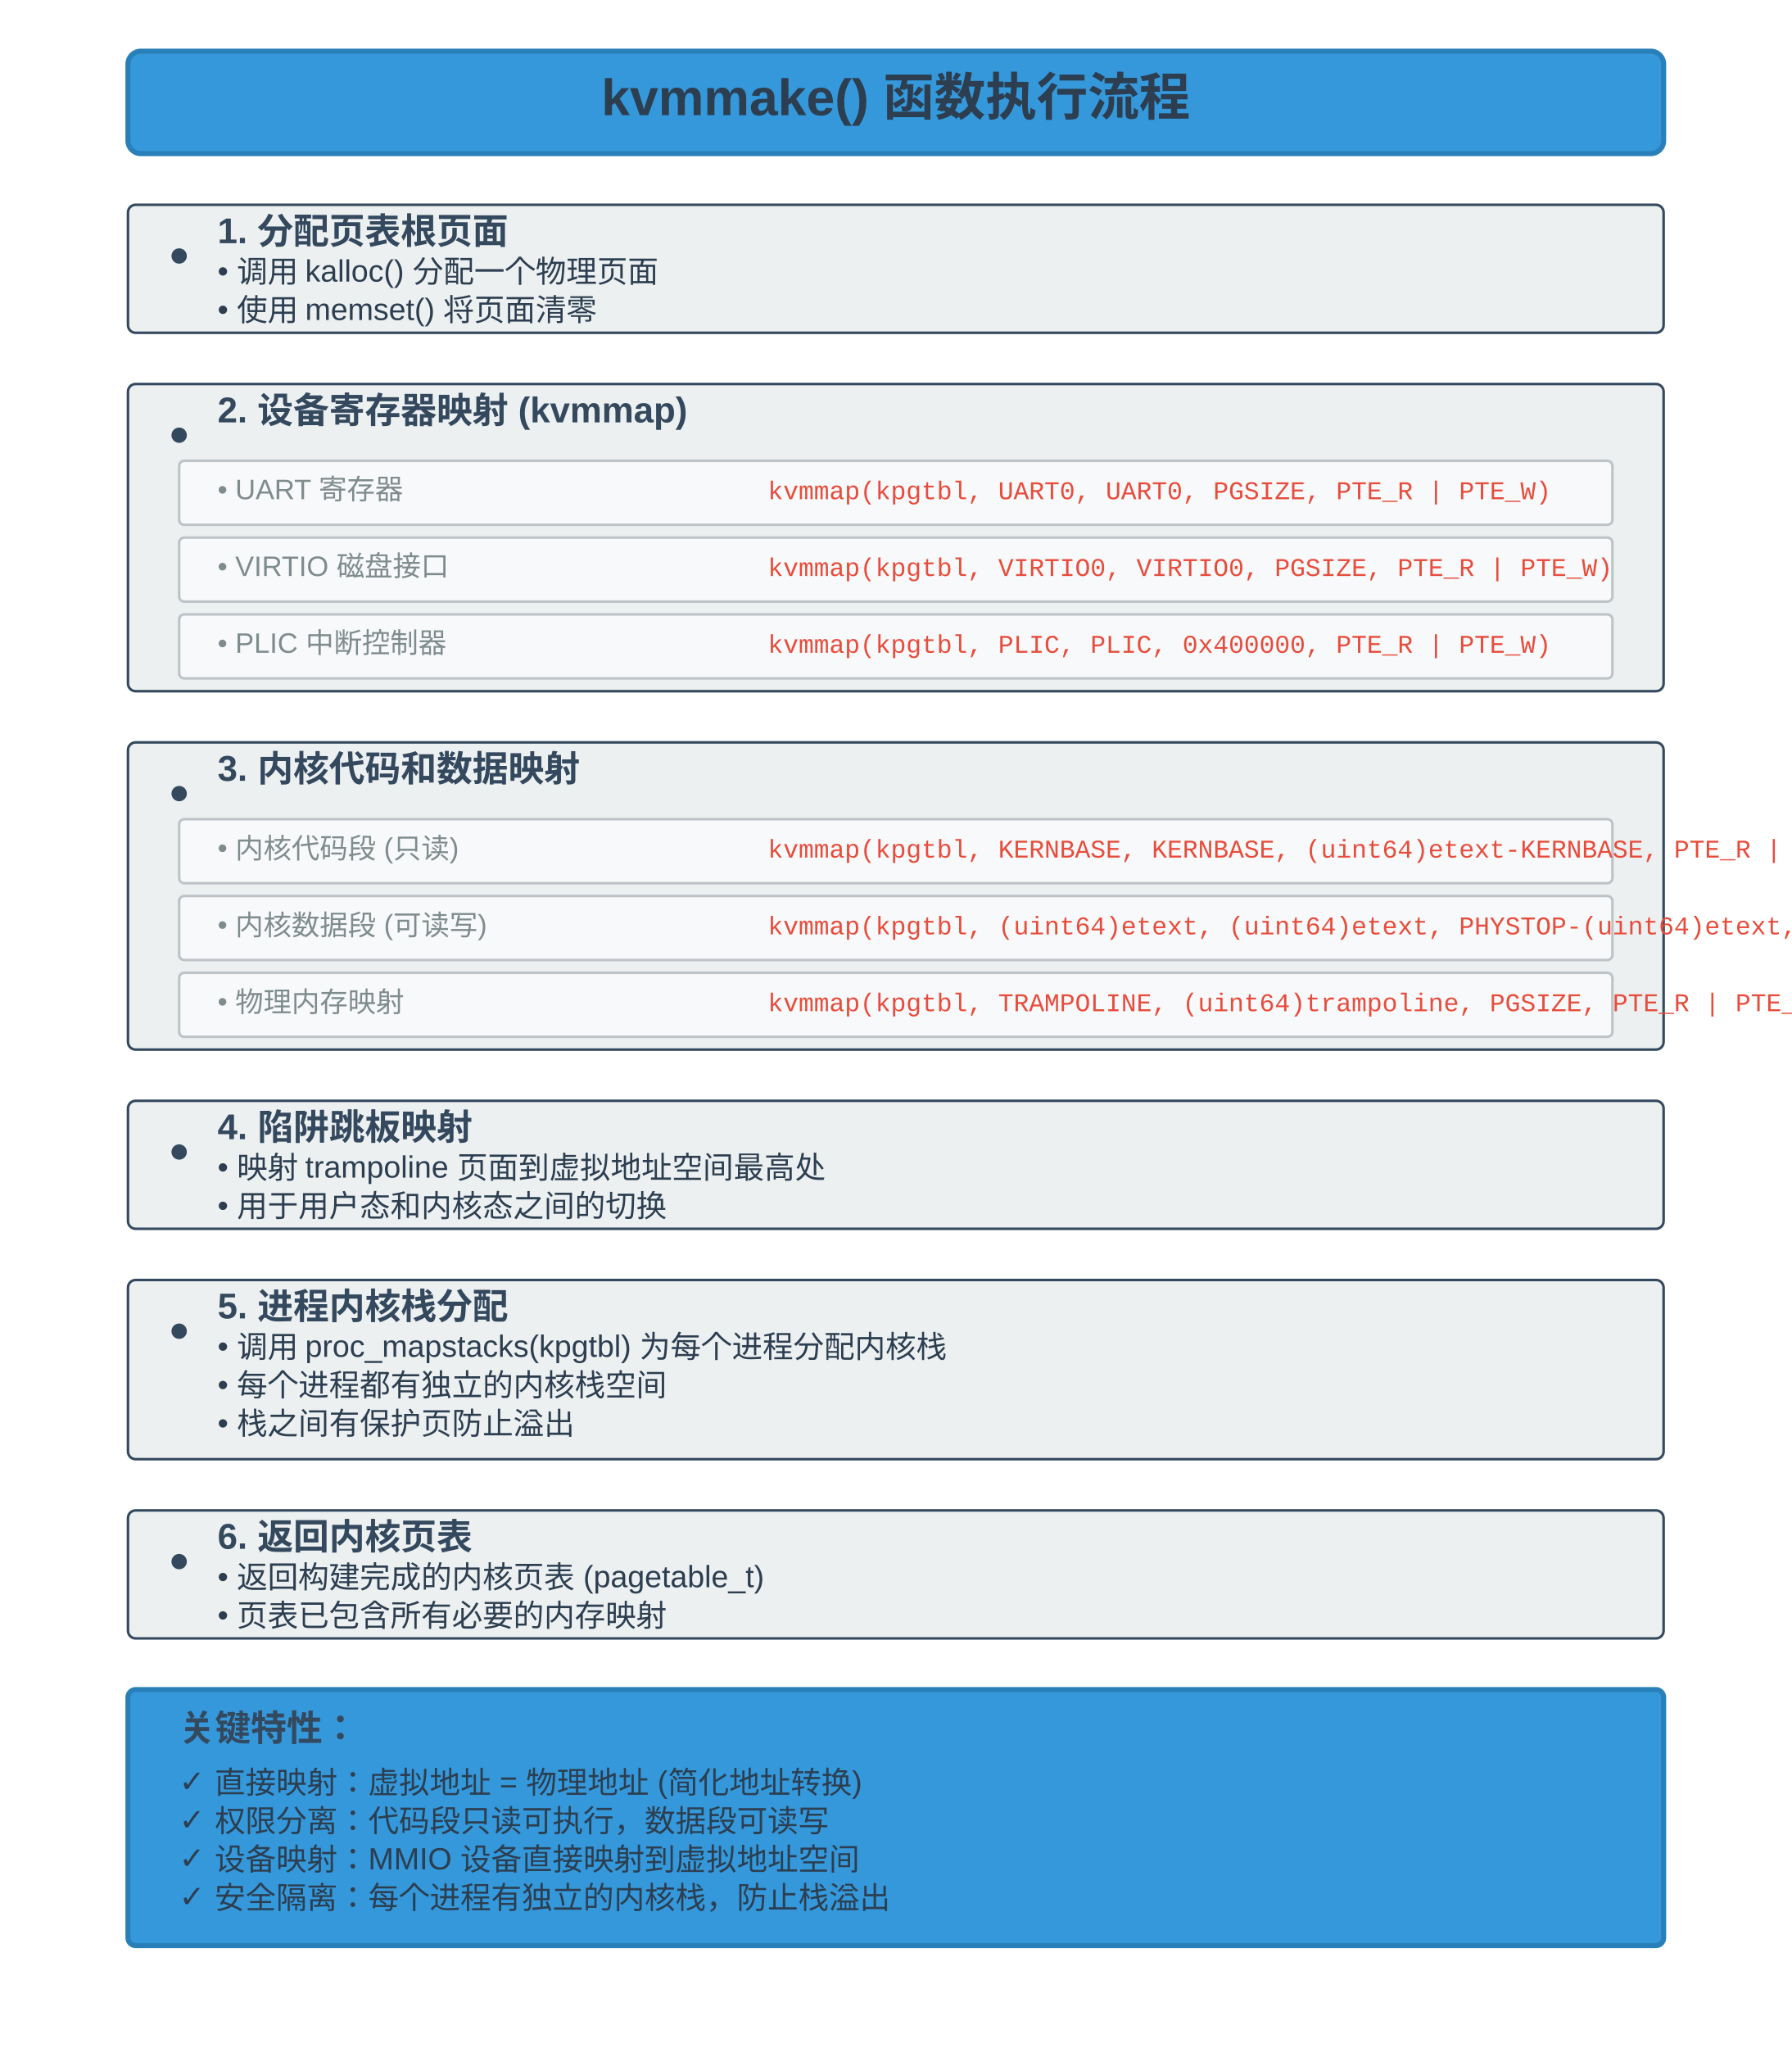
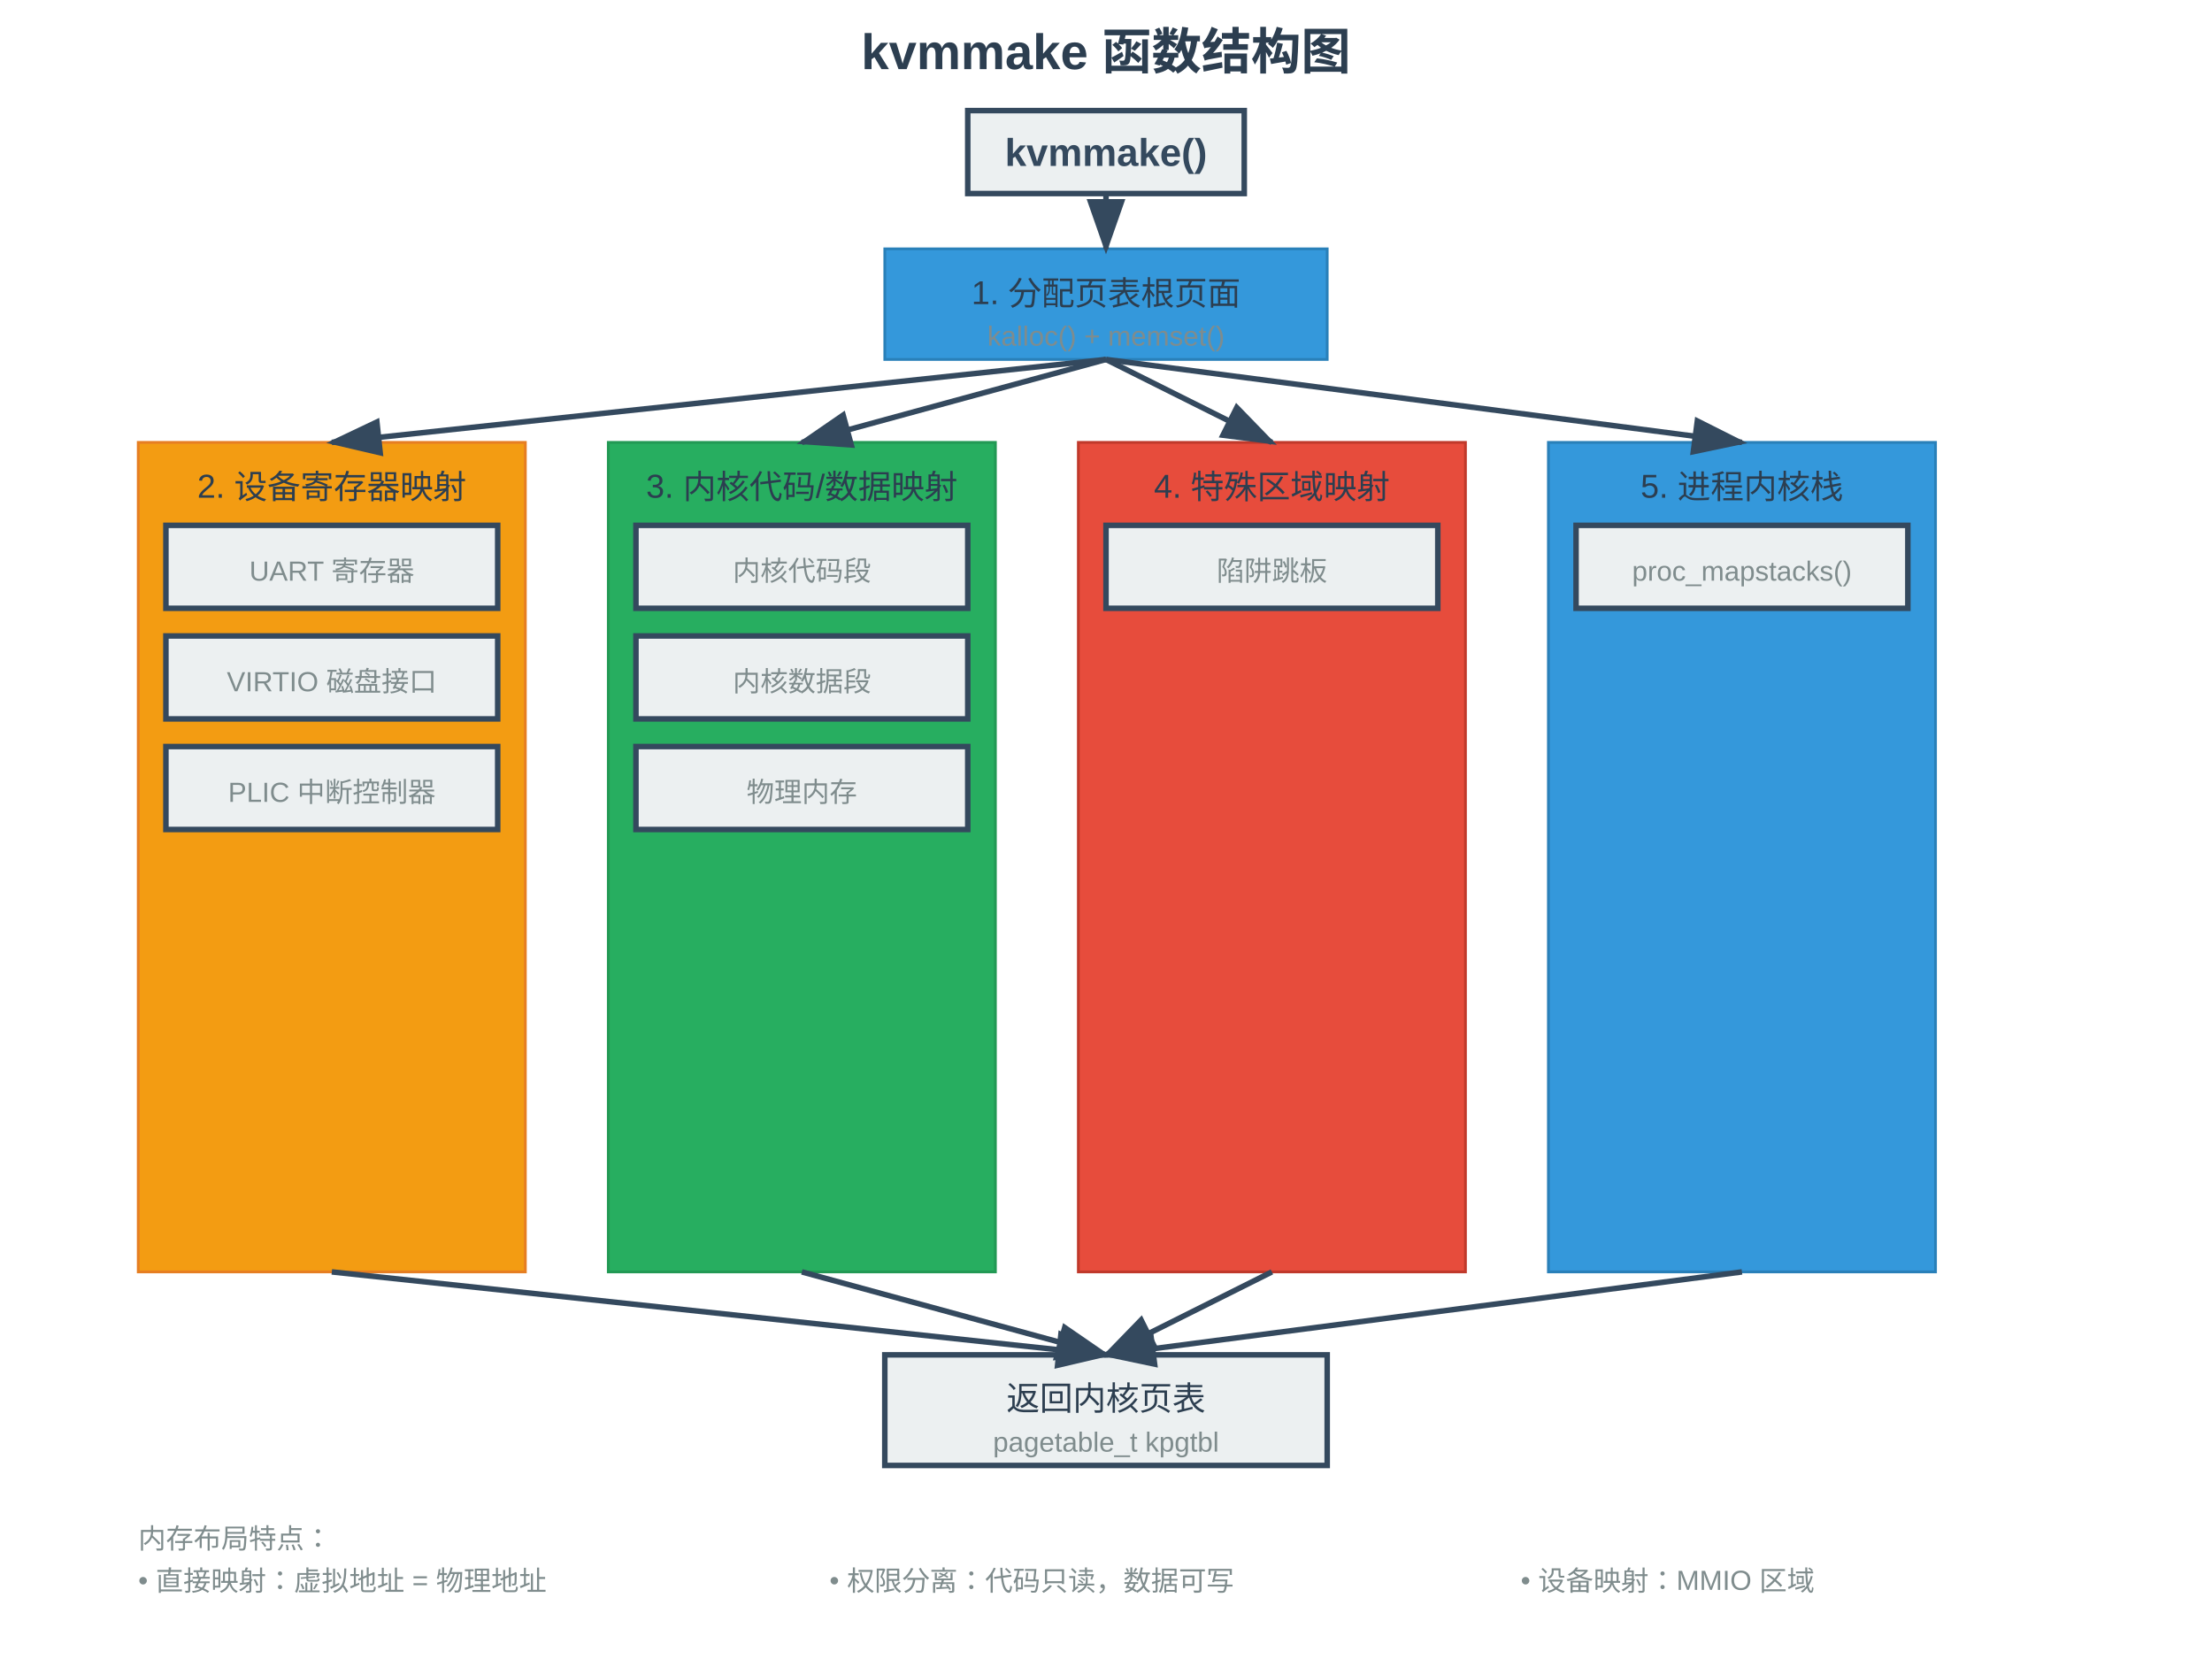
- <svg xmlns="http://www.w3.org/2000/svg" width="700" height="800">
+ <svg xmlns="http://www.w3.org/2000/svg" width="800" height="600">
  <defs>
    <style>
-       .title { font-family: Arial, sans-serif; font-size: 20px; font-weight: bold; fill: #2c3e50; }
-       .step-title { font-family: Arial, sans-serif; font-size: 14px; font-weight: bold; fill: #34495e; }
-       .step-text { font-family: Arial, sans-serif; font-size: 12px; fill: #2c3e50; }
-       .sub-item { font-family: Arial, sans-serif; font-size: 11px; fill: #7f8c8d; }
-       .code { font-family: 'Courier New', monospace; font-size: 10px; fill: #e74c3c; }
-       .header-box { fill: #3498db; stroke: #2980b9; stroke-width: 2; }
-       .step-box { fill: #ecf0f1; stroke: #34495e; stroke-width: 1; }
-       .sub-box { fill: #f8f9fa; stroke: #bdc3c7; stroke-width: 1; }
-       .bullet { fill: #34495e; }
+       .title { font-family: Arial, sans-serif; font-size: 18px; font-weight: bold; fill: #2c3e50; }
+       .function { font-family: Arial, sans-serif; font-size: 14px; font-weight: bold; fill: #34495e; }
+       .step { font-family: Arial, sans-serif; font-size: 12px; fill: #2c3e50; }
+       .comment { font-family: Arial, sans-serif; font-size: 10px; fill: #7f8c8d; }
+       .box { fill: #ecf0f1; stroke: #34495e; stroke-width: 2; }
+       .step-box { fill: #3498db; stroke: #2980b9; stroke-width: 1; }
+       .memory-box { fill: #e74c3c; stroke: #c0392b; stroke-width: 1; }
+       .device-box { fill: #f39c12; stroke: #e67e22; stroke-width: 1; }
+       .kernel-box { fill: #27ae60; stroke: #229954; stroke-width: 1; }
+       .arrow { stroke: #34495e; stroke-width: 2; fill: none; marker-end: url(#arrowhead); }
    </style>
+     <marker id="arrowhead" markerWidth="10" markerHeight="7" refX="9" refY="3.5" orient="auto">
+       <polygon points="0 0, 10 3.5, 0 7" fill="#34495e" />
+     </marker>
  </defs>
-   <rect x="50" y="20" width="600" height="40" class="header-box" rx="5" />
-   <text x="350" y="45" text-anchor="middle" class="title">kvmmake() 函数执行流程</text>
-   <rect x="50" y="80" width="600" height="50" class="step-box" rx="3" />
-   <circle cx="70" cy="100" r="3" class="bullet" />
-   <text x="85" y="95" class="step-title">1. 分配页表根页面</text>
-   <text x="85" y="110" class="step-text">• 调用 kalloc() 分配一个物理页面</text>
-   <text x="85" y="125" class="step-text">• 使用 memset() 将页面清零</text>
-   <rect x="50" y="150" width="600" height="120" class="step-box" rx="3" />
-   <circle cx="70" cy="170" r="3" class="bullet" />
-   <text x="85" y="165" class="step-title">2. 设备寄存器映射 (kvmmap)</text>
-   <rect x="70" y="180" width="560" height="25" class="sub-box" rx="2" />
-   <text x="85" y="195" class="sub-item">• UART 寄存器</text>
-   <text x="300" y="195" class="code">kvmmap(kpgtbl, UART0, UART0, PGSIZE, PTE_R | PTE_W)</text>
-   <rect x="70" y="210" width="560" height="25" class="sub-box" rx="2" />
-   <text x="85" y="225" class="sub-item">• VIRTIO 磁盘接口</text>
-   <text x="300" y="225" class="code">kvmmap(kpgtbl, VIRTIO0, VIRTIO0, PGSIZE, PTE_R | PTE_W)</text>
-   <rect x="70" y="240" width="560" height="25" class="sub-box" rx="2" />
-   <text x="85" y="255" class="sub-item">• PLIC 中断控制器</text>
-   <text x="300" y="255" class="code">kvmmap(kpgtbl, PLIC, PLIC, 0x400000, PTE_R | PTE_W)</text>
-   <rect x="50" y="290" width="600" height="120" class="step-box" rx="3" />
-   <circle cx="70" cy="310" r="3" class="bullet" />
-   <text x="85" y="305" class="step-title">3. 内核代码和数据映射</text>
-   <rect x="70" y="320" width="560" height="25" class="sub-box" rx="2" />
-   <text x="85" y="335" class="sub-item">• 内核代码段 (只读)</text>
-   <text x="300" y="335" class="code">kvmmap(kpgtbl, KERNBASE, KERNBASE, (uint64)etext-KERNBASE, PTE_R | PTE_X)</text>
-   <rect x="70" y="350" width="560" height="25" class="sub-box" rx="2" />
-   <text x="85" y="365" class="sub-item">• 内核数据段 (可读写)</text>
-   <text x="300" y="365" class="code">kvmmap(kpgtbl, (uint64)etext, (uint64)etext, PHYSTOP-(uint64)etext, PTE_R | PTE_W)</text>
-   <rect x="70" y="380" width="560" height="25" class="sub-box" rx="2" />
-   <text x="85" y="395" class="sub-item">• 物理内存映射</text>
-   <text x="300" y="395" class="code">kvmmap(kpgtbl, TRAMPOLINE, (uint64)trampoline, PGSIZE, PTE_R | PTE_X)</text>
-   <rect x="50" y="430" width="600" height="50" class="step-box" rx="3" />
-   <circle cx="70" cy="450" r="3" class="bullet" />
-   <text x="85" y="445" class="step-title">4. 陷阱跳板映射</text>
-   <text x="85" y="460" class="step-text">• 映射 trampoline 页面到虚拟地址空间最高处</text>
-   <text x="85" y="475" class="step-text">• 用于用户态和内核态之间的切换</text>
-   <rect x="50" y="500" width="600" height="70" class="step-box" rx="3" />
-   <circle cx="70" cy="520" r="3" class="bullet" />
-   <text x="85" y="515" class="step-title">5. 进程内核栈分配</text>
-   <text x="85" y="530" class="step-text">• 调用 proc_mapstacks(kpgtbl) 为每个进程分配内核栈</text>
-   <text x="85" y="545" class="step-text">• 每个进程都有独立的内核栈空间</text>
-   <text x="85" y="560" class="step-text">• 栈之间有保护页防止溢出</text>
-   <rect x="50" y="590" width="600" height="50" class="step-box" rx="3" />
-   <circle cx="70" cy="610" r="3" class="bullet" />
-   <text x="85" y="605" class="step-title">6. 返回内核页表</text>
-   <text x="85" y="620" class="step-text">• 返回构建完成的内核页表 (pagetable_t)</text>
-   <text x="85" y="635" class="step-text">• 页表已包含所有必要的内存映射</text>
-   <rect x="50" y="660" width="600" height="100" class="header-box" rx="3" />
-   <text x="70" y="680" class="step-title">关键特性：</text>
-   <text x="70" y="700" class="step-text">✓ 直接映射：虚拟地址 = 物理地址 (简化地址转换)</text>
-   <text x="70" y="715" class="step-text">✓ 权限分离：代码段只读可执行，数据段可读写</text>
-   <text x="70" y="730" class="step-text">✓ 设备映射：MMIO 设备直接映射到虚拟地址空间</text>
-   <text x="70" y="745" class="step-text">✓ 安全隔离：每个进程有独立的内核栈，防止栈溢出</text>
+   <text x="400" y="25" text-anchor="middle" class="title">kvmmake 函数结构图</text>
+   <rect x="350" y="40" width="100" height="30" class="box" />
+   <text x="400" y="60" text-anchor="middle" class="function">kvmmake()</text>
+   <rect x="320" y="90" width="160" height="40" class="step-box" />
+   <text x="400" y="110" text-anchor="middle" class="step">1. 分配页表根页面</text>
+   <text x="400" y="125" text-anchor="middle" class="comment">kalloc() + memset()</text>
+   <rect x="50" y="160" width="140" height="300" class="device-box" />
+   <text x="120" y="180" text-anchor="middle" class="step">2. 设备寄存器映射</text>
+   <rect x="60" y="190" width="120" height="30" class="box" />
+   <text x="120" y="210" text-anchor="middle" class="comment">UART 寄存器</text>
+   <rect x="60" y="230" width="120" height="30" class="box" />
+   <text x="120" y="250" text-anchor="middle" class="comment">VIRTIO 磁盘接口</text>
+   <rect x="60" y="270" width="120" height="30" class="box" />
+   <text x="120" y="290" text-anchor="middle" class="comment">PLIC 中断控制器</text>
+   <rect x="220" y="160" width="140" height="300" class="kernel-box" />
+   <text x="290" y="180" text-anchor="middle" class="step">3. 内核代码/数据映射</text>
+   <rect x="230" y="190" width="120" height="30" class="box" />
+   <text x="290" y="210" text-anchor="middle" class="comment">内核代码段</text>
+   <rect x="230" y="230" width="120" height="30" class="box" />
+   <text x="290" y="250" text-anchor="middle" class="comment">内核数据段</text>
+   <rect x="230" y="270" width="120" height="30" class="box" />
+   <text x="290" y="290" text-anchor="middle" class="comment">物理内存</text>
+   <rect x="390" y="160" width="140" height="300" class="memory-box" />
+   <text x="460" y="180" text-anchor="middle" class="step">4. 特殊区域映射</text>
+   <rect x="400" y="190" width="120" height="30" class="box" />
+   <text x="460" y="210" text-anchor="middle" class="comment">陷阱跳板</text>
+   <rect x="560" y="160" width="140" height="300" class="step-box" />
+   <text x="630" y="180" text-anchor="middle" class="step">5. 进程内核栈</text>
+   <rect x="570" y="190" width="120" height="30" class="box" />
+   <text x="630" y="210" text-anchor="middle" class="comment">proc_mapstacks()</text>
+   <rect x="320" y="490" width="160" height="40" class="box" />
+   <text x="400" y="510" text-anchor="middle" class="step">返回内核页表</text>
+   <text x="400" y="525" text-anchor="middle" class="comment">pagetable_t kpgtbl</text>
+   <line x1="400" y1="70" x2="400" y2="90" class="arrow" />
+   <line x1="400" y1="130" x2="120" y2="160" class="arrow" />
+   <line x1="400" y1="130" x2="290" y2="160" class="arrow" />
+   <line x1="400" y1="130" x2="460" y2="160" class="arrow" />
+   <line x1="400" y1="130" x2="630" y2="160" class="arrow" />
+   <line x1="120" y1="460" x2="400" y2="490" class="arrow" />
+   <line x1="290" y1="460" x2="400" y2="490" class="arrow" />
+   <line x1="460" y1="460" x2="400" y2="490" class="arrow" />
+   <line x1="630" y1="460" x2="400" y2="490" class="arrow" />
+   <text x="50" y="560" class="comment">内存布局特点：</text>
+   <text x="50" y="575" class="comment">• 直接映射：虚拟地址 = 物理地址</text>
+   <text x="300" y="575" class="comment">• 权限分离：代码只读，数据可写</text>
+   <text x="550" y="575" class="comment">• 设备映射：MMIO 区域</text>
</svg>
